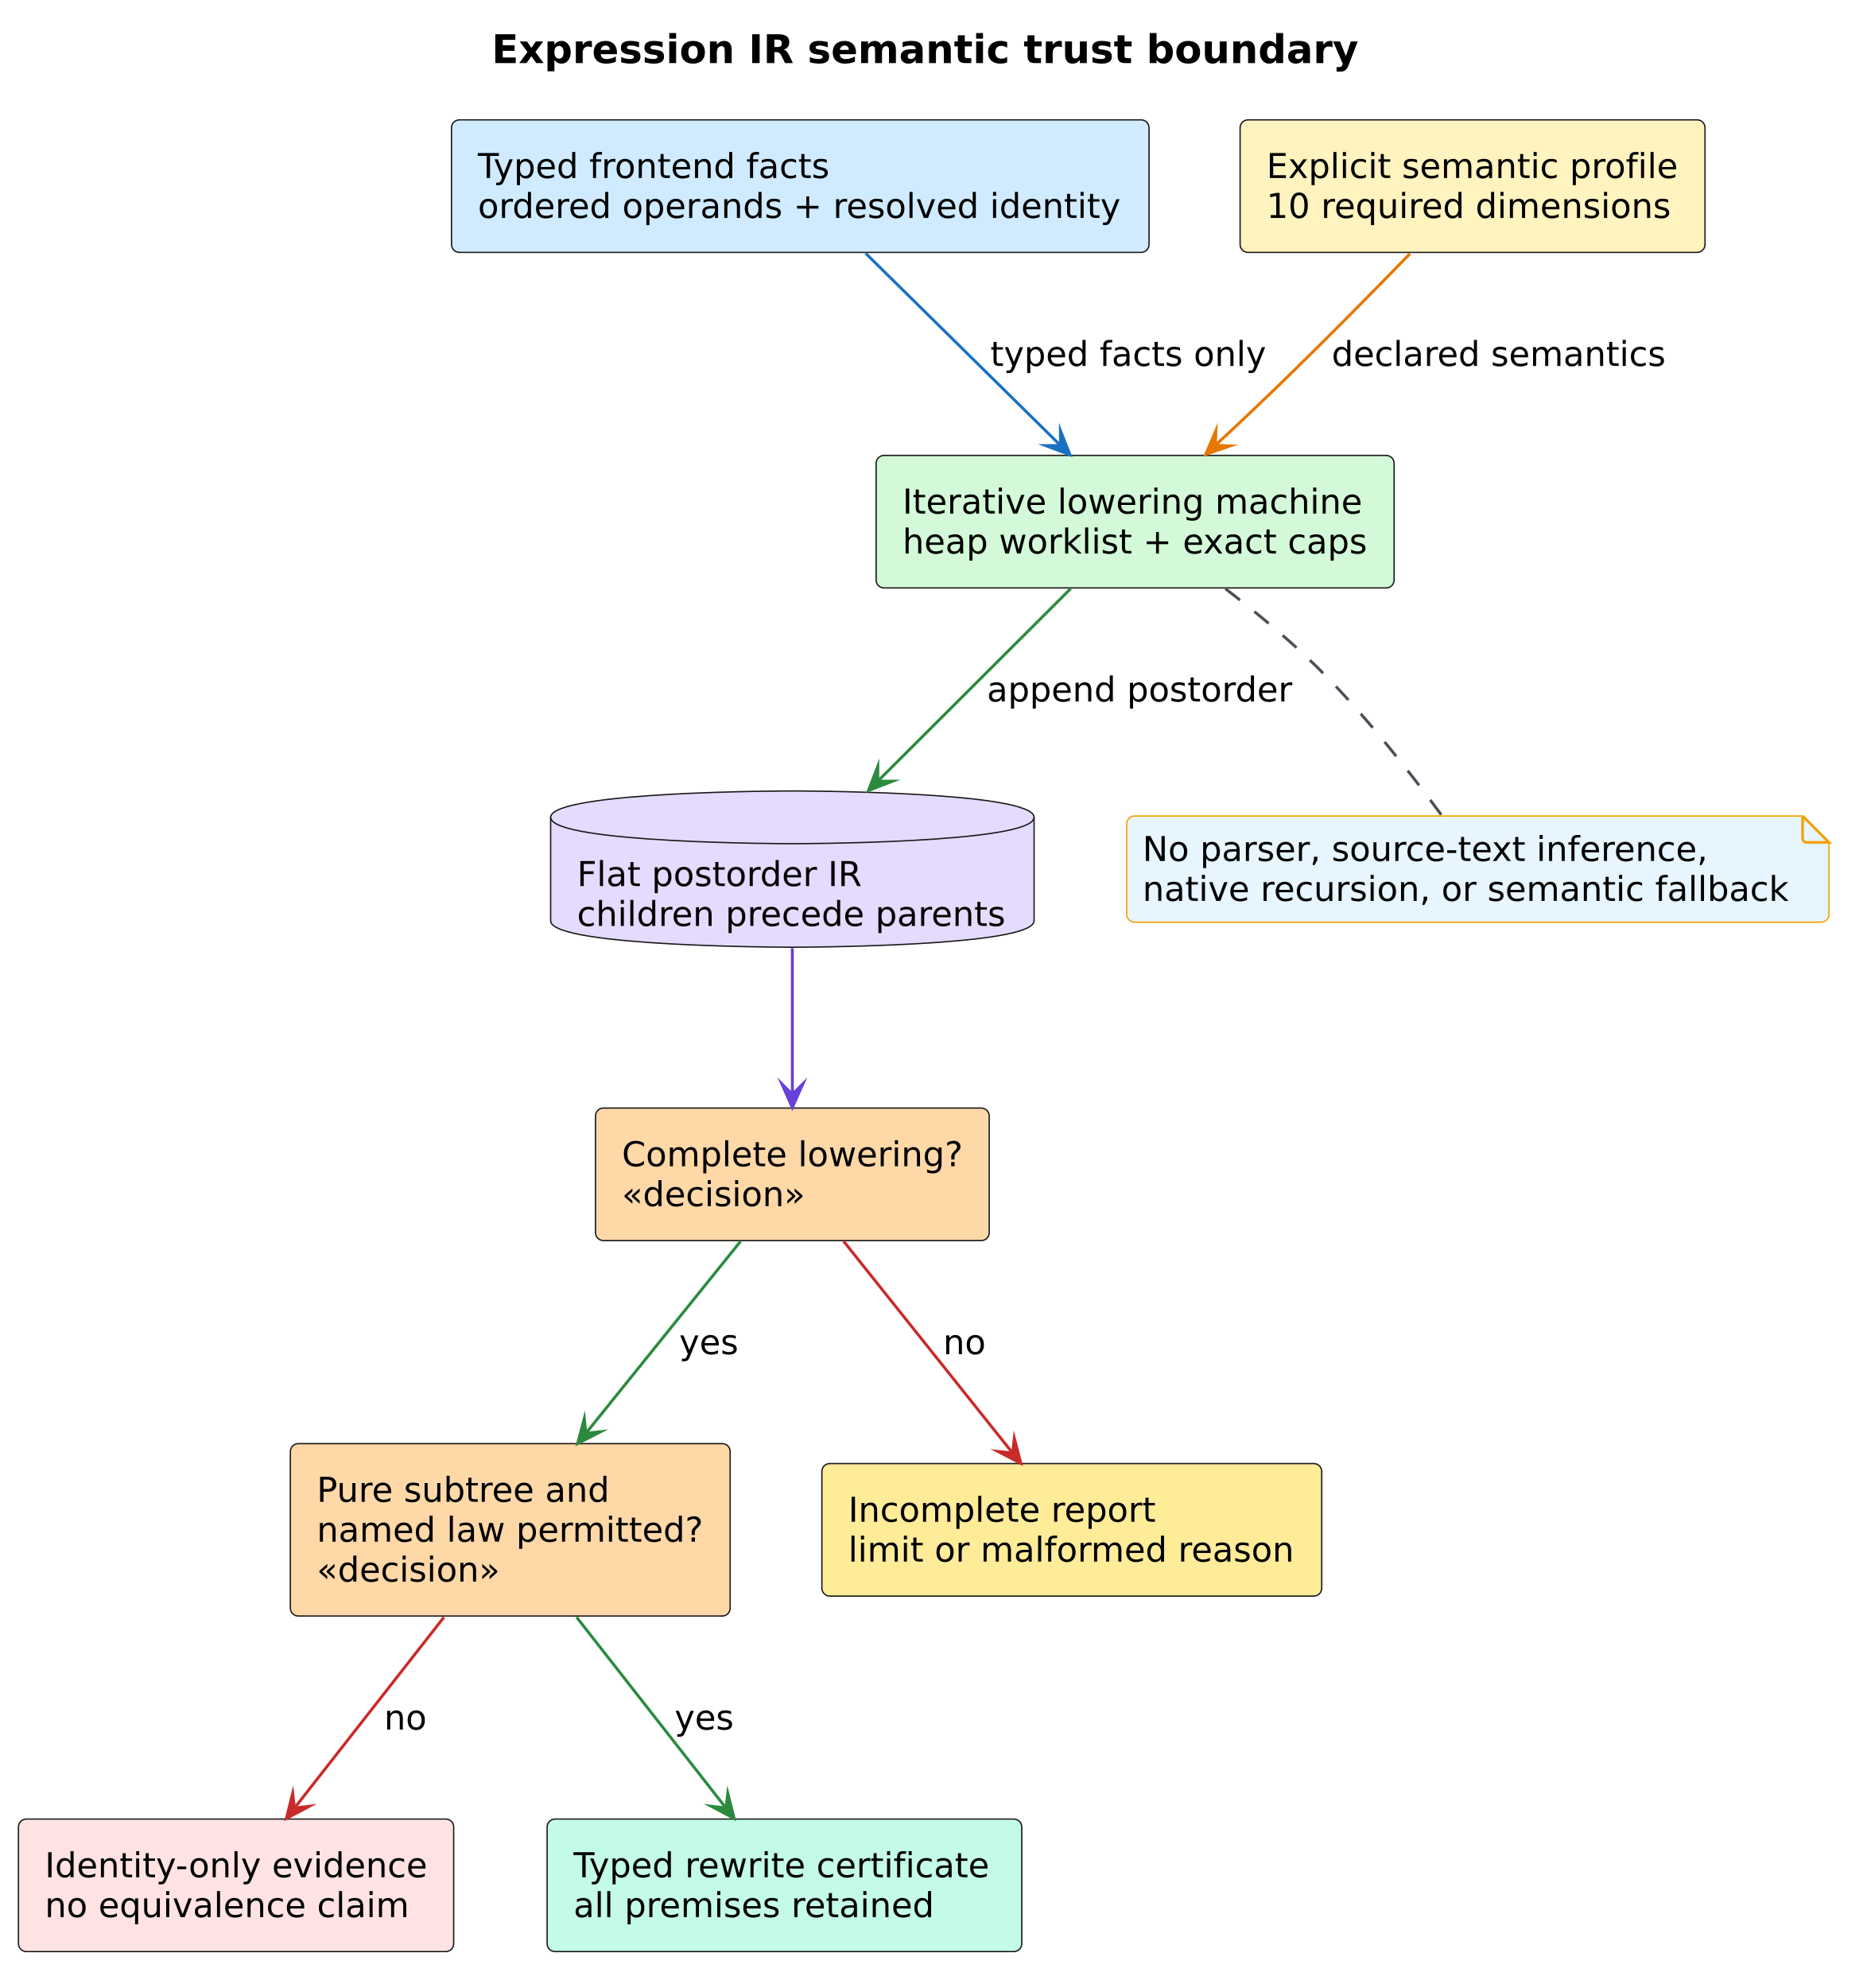
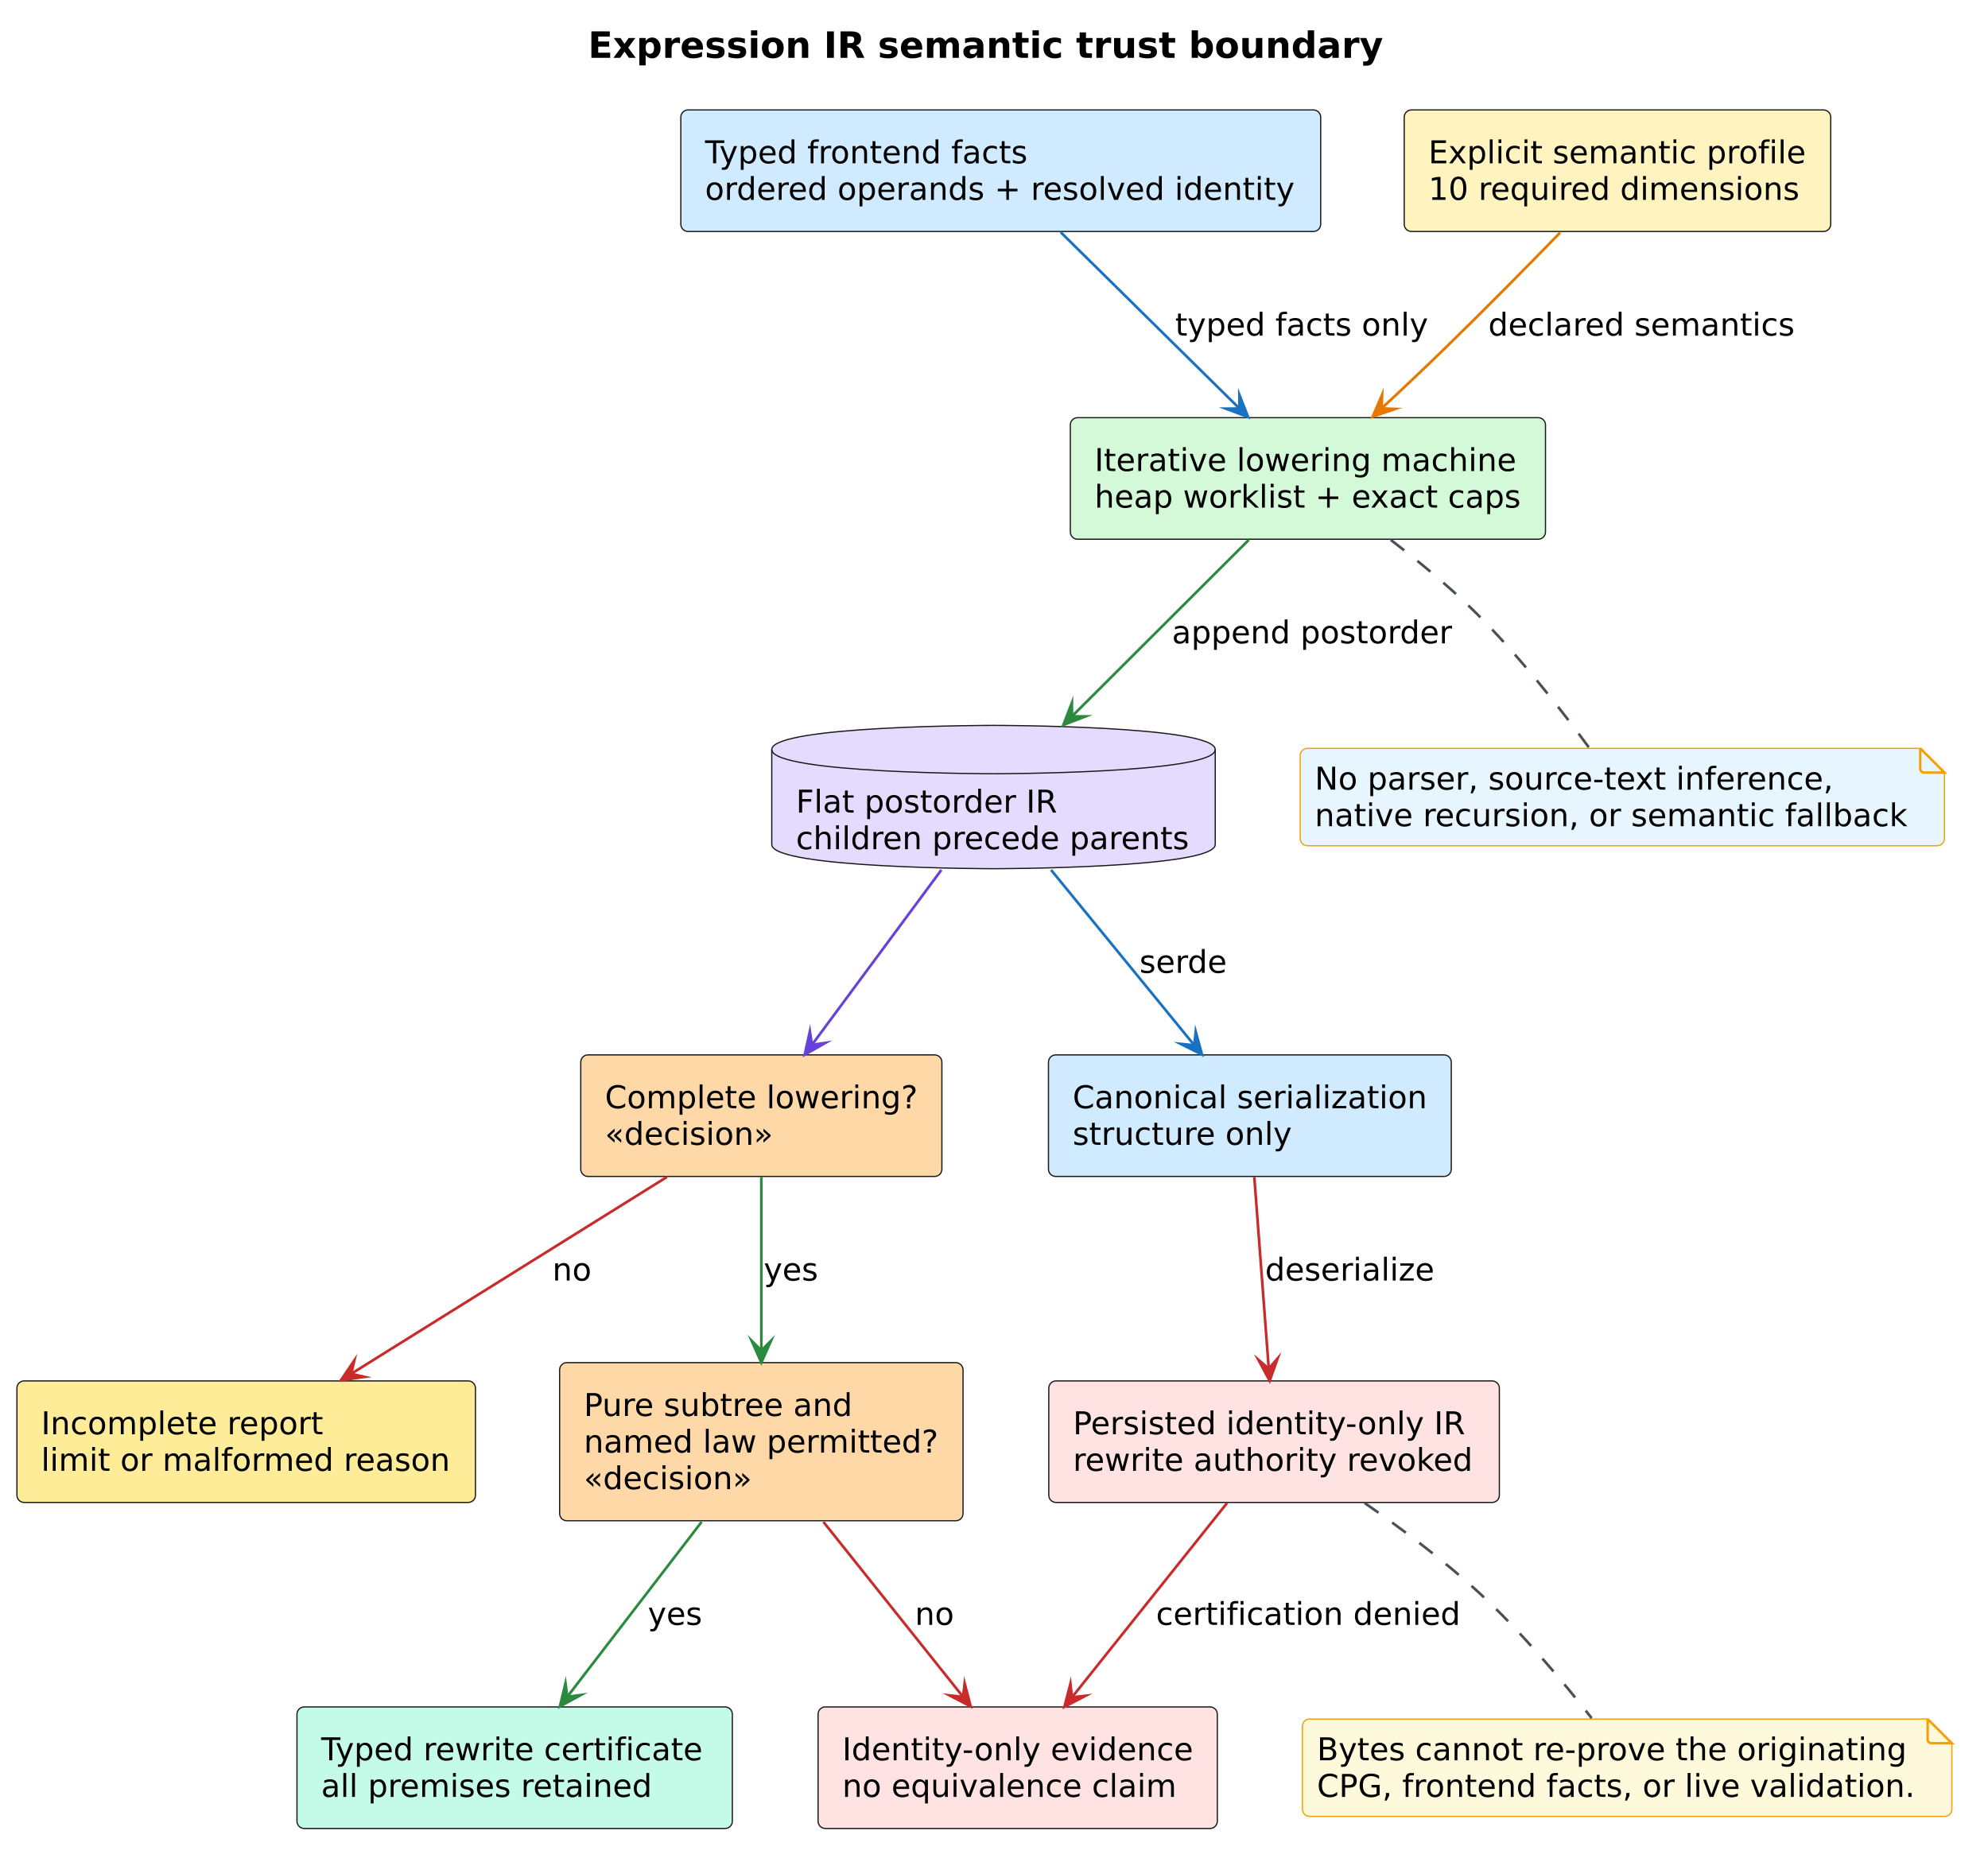
- <svg xmlns="http://www.w3.org/2000/svg" contentStyleType="text/css" data-diagram-type="DESCRIPTION" height="754px" preserveAspectRatio="none" style="width:708px;height:754px;background:#FFFFFF;" version="1.1" viewBox="0 0 708 754" width="708px" zoomAndPan="magnify">
+ <svg xmlns="http://www.w3.org/2000/svg" contentStyleType="text/css" data-diagram-type="DESCRIPTION" height="770px" preserveAspectRatio="none" style="width:822px;height:770px;background:#FFFFFF;" version="1.1" viewBox="0 0 822 770" width="822px" zoomAndPan="magnify">
  <defs />
  <g>
    <g class="title" data-source-line="2">
-       <text fill="#000000" font-family="'DejaVu Sans'" font-size="15" font-weight="700" lengthAdjust="spacing" textLength="328.748" x="186.489" y="23.923">Expression IR semantic trust boundary</text>
+       <text fill="#000000" font-family="'DejaVu Sans'" font-size="15" font-weight="700" lengthAdjust="spacing" textLength="328.748" x="243.155" y="23.923">Expression IR semantic trust boundary</text>
    </g>
    <g class="entity" data-qualified-name="Facts" data-source-line="4" id="ent0001">
-       <rect fill="#D0EBFF" height="50.266" rx="3" ry="3" style="stroke:#181818;stroke-width:0.5;" width="264.569" x="171.26" y="45.461" />
-       <text fill="#000000" font-family="'DejaVu Sans'" font-size="13" lengthAdjust="spacing" textLength="135.662" x="181.26" y="67.528">Typed frontend facts</text>
-       <text fill="#000000" font-family="'DejaVu Sans'" font-size="13" lengthAdjust="spacing" textLength="244.569" x="181.26" y="82.661">ordered operands + resolved identity</text>
+       <rect fill="#D0EBFF" height="50.266" rx="3" ry="3" style="stroke:#181818;stroke-width:0.5;" width="264.569" x="281.51" y="45.461" />
+       <text fill="#000000" font-family="'DejaVu Sans'" font-size="13" lengthAdjust="spacing" textLength="135.662" x="291.51" y="67.528">Typed frontend facts</text>
+       <text fill="#000000" font-family="'DejaVu Sans'" font-size="13" lengthAdjust="spacing" textLength="244.569" x="291.51" y="82.661">ordered operands + resolved identity</text>
    </g>
    <g class="entity" data-qualified-name="Profile" data-source-line="5" id="ent0002">
-       <rect fill="#FFF3BF" height="50.266" rx="3" ry="3" style="stroke:#181818;stroke-width:0.5;" width="176.349" x="470.37" y="45.461" />
-       <text fill="#000000" font-family="'DejaVu Sans'" font-size="13" lengthAdjust="spacing" textLength="156.349" x="480.37" y="67.528">Explicit semantic profile</text>
-       <text fill="#000000" font-family="'DejaVu Sans'" font-size="13" lengthAdjust="spacing" textLength="153.962" x="480.37" y="82.661">10 required dimensions</text>
+       <rect fill="#FFF3BF" height="50.266" rx="3" ry="3" style="stroke:#181818;stroke-width:0.5;" width="176.349" x="580.62" y="45.461" />
+       <text fill="#000000" font-family="'DejaVu Sans'" font-size="13" lengthAdjust="spacing" textLength="156.349" x="590.62" y="67.528">Explicit semantic profile</text>
+       <text fill="#000000" font-family="'DejaVu Sans'" font-size="13" lengthAdjust="spacing" textLength="153.962" x="590.62" y="82.661">10 required dimensions</text>
    </g>
    <g class="entity" data-qualified-name="Lowerer" data-source-line="6" id="ent0003">
-       <rect fill="#D3F9D8" height="50.266" rx="3" ry="3" style="stroke:#181818;stroke-width:0.5;" width="196.471" x="332.31" y="172.731" />
-       <text fill="#000000" font-family="'DejaVu Sans'" font-size="13" lengthAdjust="spacing" textLength="174.415" x="342.31" y="194.798">Iterative lowering machine</text>
-       <text fill="#000000" font-family="'DejaVu Sans'" font-size="13" lengthAdjust="spacing" textLength="176.471" x="342.31" y="209.931">heap worklist + exact caps</text>
+       <rect fill="#D3F9D8" height="50.266" rx="3" ry="3" style="stroke:#181818;stroke-width:0.5;" width="196.471" x="442.56" y="172.731" />
+       <text fill="#000000" font-family="'DejaVu Sans'" font-size="13" lengthAdjust="spacing" textLength="174.415" x="452.56" y="194.798">Iterative lowering machine</text>
+       <text fill="#000000" font-family="'DejaVu Sans'" font-size="13" lengthAdjust="spacing" textLength="176.471" x="452.56" y="209.931">heap worklist + exact caps</text>
    </g>
    <g class="entity" data-qualified-name="Arena" data-source-line="7" id="ent0004">
-       <path d="M208.86,309.991 C208.86,299.991 300.545,299.991 300.545,299.991 C300.545,299.991 392.23,299.991 392.23,309.991 L392.23,349.257 C392.23,359.257 300.545,359.257 300.545,359.257 C300.545,359.257 208.86,359.257 208.86,349.257 L208.86,309.991" fill="#E5DBFF" style="stroke:#181818;stroke-width:0.5;" />
-       <path d="M208.86,309.991 C208.86,319.991 300.545,319.991 300.545,319.991 C300.545,319.991 392.23,319.991 392.23,309.991" fill="none" style="stroke:#181818;stroke-width:0.5;" />
-       <text fill="#000000" font-family="'DejaVu Sans'" font-size="13" lengthAdjust="spacing" textLength="108.253" x="218.86" y="336.058">Flat postorder IR</text>
-       <text fill="#000000" font-family="'DejaVu Sans'" font-size="13" lengthAdjust="spacing" textLength="163.37" x="218.86" y="351.191">children precede parents</text>
+       <path d="M319.11,309.991 C319.11,299.991 410.795,299.991 410.795,299.991 C410.795,299.991 502.48,299.991 502.48,309.991 L502.48,349.257 C502.48,359.257 410.795,359.257 410.795,359.257 C410.795,359.257 319.11,359.257 319.11,349.257 L319.11,309.991" fill="#E5DBFF" style="stroke:#181818;stroke-width:0.5;" />
+       <path d="M319.11,309.991 C319.11,319.991 410.795,319.991 410.795,319.991 C410.795,319.991 502.48,319.991 502.48,309.991" fill="none" style="stroke:#181818;stroke-width:0.5;" />
+       <text fill="#000000" font-family="'DejaVu Sans'" font-size="13" lengthAdjust="spacing" textLength="108.253" x="329.11" y="336.058">Flat postorder IR</text>
+       <text fill="#000000" font-family="'DejaVu Sans'" font-size="13" lengthAdjust="spacing" textLength="163.37" x="329.11" y="351.191">children precede parents</text>
    </g>
    <g class="entity" data-qualified-name="CompletionGate" data-source-line="8" id="ent0005">
-       <rect fill="#FFD8A8" height="50.266" rx="3" ry="3" style="stroke:#181818;stroke-width:0.5;" width="149.327" x="225.88" y="420.261" />
-       <text fill="#000000" font-family="'DejaVu Sans'" font-size="13" lengthAdjust="spacing" textLength="129.327" x="235.88" y="442.328">Complete lowering?</text>
-       <text fill="#000000" font-family="'DejaVu Sans'" font-size="13" lengthAdjust="spacing" textLength="69.494" x="235.88" y="457.461">«decision»</text>
+       <rect fill="#FFD8A8" height="50.266" rx="3" ry="3" style="stroke:#181818;stroke-width:0.5;" width="149.327" x="240.13" y="436.261" />
+       <text fill="#000000" font-family="'DejaVu Sans'" font-size="13" lengthAdjust="spacing" textLength="129.327" x="250.13" y="458.328">Complete lowering?</text>
+       <text fill="#000000" font-family="'DejaVu Sans'" font-size="13" lengthAdjust="spacing" textLength="69.494" x="250.13" y="473.461">«decision»</text>
    </g>
    <g class="entity" data-qualified-name="EligibilityGate" data-source-line="9" id="ent0006">
-       <rect fill="#FFD8A8" height="65.398" rx="3" ry="3" style="stroke:#181818;stroke-width:0.5;" width="166.809" x="110.14" y="547.531" />
-       <text fill="#000000" font-family="'DejaVu Sans'" font-size="13" lengthAdjust="spacing" textLength="111.846" x="120.14" y="569.598">Pure subtree and</text>
-       <text fill="#000000" font-family="'DejaVu Sans'" font-size="13" lengthAdjust="spacing" textLength="146.809" x="120.14" y="584.731">named law permitted?</text>
-       <text fill="#000000" font-family="'DejaVu Sans'" font-size="13" lengthAdjust="spacing" textLength="69.494" x="120.14" y="599.864">«decision»</text>
+       <rect fill="#FFD8A8" height="65.398" rx="3" ry="3" style="stroke:#181818;stroke-width:0.5;" width="166.809" x="231.39" y="563.531" />
+       <text fill="#000000" font-family="'DejaVu Sans'" font-size="13" lengthAdjust="spacing" textLength="111.846" x="241.39" y="585.598">Pure subtree and</text>
+       <text fill="#000000" font-family="'DejaVu Sans'" font-size="13" lengthAdjust="spacing" textLength="146.809" x="241.39" y="600.731">named law permitted?</text>
+       <text fill="#000000" font-family="'DejaVu Sans'" font-size="13" lengthAdjust="spacing" textLength="69.494" x="241.39" y="615.864">«decision»</text>
    </g>
    <g class="entity" data-qualified-name="Identity" data-source-line="10" id="ent0007">
-       <rect fill="#FFE3E3" height="50.266" rx="3" ry="3" style="stroke:#181818;stroke-width:0.5;" width="165.082" x="7" y="689.921" />
-       <text fill="#000000" font-family="'DejaVu Sans'" font-size="13" lengthAdjust="spacing" textLength="145.082" x="17" y="711.988">Identity-only evidence</text>
-       <text fill="#000000" font-family="'DejaVu Sans'" font-size="13" lengthAdjust="spacing" textLength="138.214" x="17" y="727.121">no equivalence claim</text>
+       <rect fill="#FFE3E3" height="50.266" rx="3" ry="3" style="stroke:#181818;stroke-width:0.5;" width="165.082" x="338.26" y="705.921" />
+       <text fill="#000000" font-family="'DejaVu Sans'" font-size="13" lengthAdjust="spacing" textLength="145.082" x="348.26" y="727.988">Identity-only evidence</text>
+       <text fill="#000000" font-family="'DejaVu Sans'" font-size="13" lengthAdjust="spacing" textLength="138.214" x="348.26" y="743.121">no equivalence claim</text>
    </g>
    <g class="entity" data-qualified-name="Certificate" data-source-line="11" id="ent0008">
-       <rect fill="#C3FAE8" height="50.266" rx="3" ry="3" style="stroke:#181818;stroke-width:0.5;" width="180.024" x="207.53" y="689.921" />
-       <text fill="#000000" font-family="'DejaVu Sans'" font-size="13" lengthAdjust="spacing" textLength="160.024" x="217.53" y="711.988">Typed rewrite certificate</text>
-       <text fill="#000000" font-family="'DejaVu Sans'" font-size="13" lengthAdjust="spacing" textLength="137.376" x="217.53" y="727.121">all premises retained</text>
+       <rect fill="#C3FAE8" height="50.266" rx="3" ry="3" style="stroke:#181818;stroke-width:0.5;" width="180.024" x="122.79" y="705.921" />
+       <text fill="#000000" font-family="'DejaVu Sans'" font-size="13" lengthAdjust="spacing" textLength="160.024" x="132.79" y="727.988">Typed rewrite certificate</text>
+       <text fill="#000000" font-family="'DejaVu Sans'" font-size="13" lengthAdjust="spacing" textLength="137.376" x="132.79" y="743.121">all premises retained</text>
    </g>
    <g class="entity" data-qualified-name="Incomplete" data-source-line="12" id="ent0009">
-       <rect fill="#FFEC99" height="50.266" rx="3" ry="3" style="stroke:#181818;stroke-width:0.5;" width="189.597" x="311.74" y="555.091" />
-       <text fill="#000000" font-family="'DejaVu Sans'" font-size="13" lengthAdjust="spacing" textLength="116.918" x="321.74" y="577.158">Incomplete report</text>
-       <text fill="#000000" font-family="'DejaVu Sans'" font-size="13" lengthAdjust="spacing" textLength="169.597" x="321.74" y="592.291">limit or malformed reason</text>
+       <rect fill="#FFEC99" height="50.266" rx="3" ry="3" style="stroke:#181818;stroke-width:0.5;" width="189.597" x="7" y="571.091" />
+       <text fill="#000000" font-family="'DejaVu Sans'" font-size="13" lengthAdjust="spacing" textLength="116.918" x="17" y="593.158">Incomplete report</text>
+       <text fill="#000000" font-family="'DejaVu Sans'" font-size="13" lengthAdjust="spacing" textLength="169.597" x="17" y="608.291">limit or malformed reason</text>
    </g>
-     <g class="entity" data-qualified-name="GMN18" data-source-line="24" id="ent0019">
-       <path d="M427.35,312.491 L427.35,346.757 A3,3 0 0 0 430.35,349.757 L690.725,349.757 A3,3 0 0 0 693.725,346.757 L693.725,319.491 L683.725,309.491 L430.35,309.491 A3,3 0 0 0 427.35,312.491" fill="#E7F5FF" style="stroke:#F59F00;stroke-width:0.5;" />
-       <path d="M683.725,309.491 L683.725,317.991 A1.5,1.5 0 0 0 685.225,319.491 L693.725,319.491 L683.725,309.491" fill="#E7F5FF" style="stroke:#F59F00;stroke-width:1;" />
-       <text fill="#000000" font-family="'DejaVu Sans'" font-size="13" lengthAdjust="spacing" textLength="215.205" x="433.35" y="326.558">No parser, source-text inference,</text>
-       <text fill="#000000" font-family="'DejaVu Sans'" font-size="13" lengthAdjust="spacing" textLength="245.375" x="433.35" y="341.691">native recursion, or semantic fallback</text>
+     <g class="entity" data-qualified-name="Serialization" data-source-line="13" id="ent0010">
+       <rect fill="#D0EBFF" height="50.266" rx="3" ry="3" style="stroke:#181818;stroke-width:0.5;" width="166.555" x="433.52" y="436.261" />
+       <text fill="#000000" font-family="'DejaVu Sans'" font-size="13" lengthAdjust="spacing" textLength="146.555" x="443.52" y="458.328">Canonical serialization</text>
+       <text fill="#000000" font-family="'DejaVu Sans'" font-size="13" lengthAdjust="spacing" textLength="90.911" x="443.52" y="473.461">structure only</text>
    </g>
-     <g class="link" data-entity-1="ent0001" data-entity-2="ent0003" data-link-type="dependency" data-source-line="14" id="lnk10">
-       <path d="M328.33,96.051 C350.71,118.121 379.9,146.91 402.26,168.96" fill="none" id="Facts-to-Lowerer" style="stroke:#1971C2;stroke-width:1.1;" />
-       <polygon fill="#1971C2" points="405.82,172.471,402.22,163.304,402.26,168.96,396.603,169,405.82,172.471" style="stroke:#1971C2;stroke-width:1.1;stroke-linejoin:miter;stroke-miterlimit:10;" />
-       <text fill="#000000" font-family="'DejaVu Sans'" font-size="13" lengthAdjust="spacing" textLength="104.616" x="375.64" y="138.798">typed facts only</text>
+     <g class="entity" data-qualified-name="Persisted" data-source-line="14" id="ent0011">
+       <rect fill="#FFE3E3" height="50.266" rx="3" ry="3" style="stroke:#181818;stroke-width:0.5;" width="186.302" x="433.65" y="571.091" />
+       <text fill="#000000" font-family="'DejaVu Sans'" font-size="13" lengthAdjust="spacing" textLength="162.608" x="443.65" y="593.158">Persisted identity-only IR</text>
+       <text fill="#000000" font-family="'DejaVu Sans'" font-size="13" lengthAdjust="spacing" textLength="166.302" x="443.65" y="608.291">rewrite authority revoked</text>
    </g>
-     <g class="link" data-entity-1="ent0002" data-entity-2="ent0003" data-link-type="dependency" data-source-line="15" id="lnk11">
-       <path d="M534.82,96.211 C521.38,110.031 504.18,127.501 488.54,142.731 C478.48,152.531 470.885,159.719 460.995,168.899" fill="none" id="Profile-to-Lowerer" style="stroke:#E67700;stroke-width:1.1;" />
-       <polygon fill="#E67700" points="457.33,172.301,466.648,169.11,460.995,168.899,461.205,163.246,457.33,172.301" style="stroke:#E67700;stroke-width:1.1;stroke-linejoin:miter;stroke-miterlimit:10;" />
-       <text fill="#000000" font-family="'DejaVu Sans'" font-size="13" lengthAdjust="spacing" textLength="126.972" x="505.11" y="138.798">declared semantics</text>
+     <g class="entity" data-qualified-name="GMN23" data-source-line="29" id="ent0024">
+       <path d="M537.61,312.491 L537.61,346.757 A3,3 0 0 0 540.61,349.757 L800.985,349.757 A3,3 0 0 0 803.985,346.757 L803.985,319.491 L793.985,309.491 L540.61,309.491 A3,3 0 0 0 537.61,312.491" fill="#E7F5FF" style="stroke:#F59F00;stroke-width:0.5;" />
+       <path d="M793.985,309.491 L793.985,317.991 A1.5,1.5 0 0 0 795.485,319.491 L803.985,319.491 L793.985,309.491" fill="#E7F5FF" style="stroke:#F59F00;stroke-width:1;" />
+       <text fill="#000000" font-family="'DejaVu Sans'" font-size="13" lengthAdjust="spacing" textLength="215.205" x="543.61" y="326.558">No parser, source-text inference,</text>
+       <text fill="#000000" font-family="'DejaVu Sans'" font-size="13" lengthAdjust="spacing" textLength="245.375" x="543.61" y="341.691">native recursion, or semantic fallback</text>
    </g>
-     <g class="link" data-entity-1="ent0003" data-entity-2="ent0004" data-link-type="dependency" data-source-line="16" id="lnk12">
-       <path d="M406.09,223.271 C384.32,245.001 355.979,273.288 332.959,296.269" fill="none" id="Lowerer-to-Arena" style="stroke:#2B8A3E;stroke-width:1.1;" />
-       <polygon fill="#2B8A3E" points="329.42,299.801,338.615,296.273,332.959,296.269,332.964,290.612,329.42,299.801" style="stroke:#2B8A3E;stroke-width:1.1;stroke-linejoin:miter;stroke-miterlimit:10;" />
-       <text fill="#000000" font-family="'DejaVu Sans'" font-size="13" lengthAdjust="spacing" textLength="116.061" x="374.32" y="266.058">append postorder</text>
+     <g class="entity" data-qualified-name="GMN26" data-source-line="34" id="ent0027">
+       <path d="M538.53,713.921 L538.53,748.187 A3,3 0 0 0 541.53,751.187 L804.057,751.187 A3,3 0 0 0 807.057,748.187 L807.057,720.921 L797.057,710.921 L541.53,710.921 A3,3 0 0 0 538.53,713.921" fill="#FFF9DB" style="stroke:#F59F00;stroke-width:0.5;" />
+       <path d="M797.057,710.921 L797.057,719.421 A1.5,1.5 0 0 0 798.557,720.921 L807.057,720.921 L797.057,710.921" fill="#FFF9DB" style="stroke:#F59F00;stroke-width:1;" />
+       <text fill="#000000" font-family="'DejaVu Sans'" font-size="13" lengthAdjust="spacing" textLength="244.442" x="544.53" y="727.988">Bytes cannot re-prove the originating</text>
+       <text fill="#000000" font-family="'DejaVu Sans'" font-size="13" lengthAdjust="spacing" textLength="247.527" x="544.53" y="743.121">CPG, frontend facts, or live validation.</text>
    </g>
-     <g class="link" data-entity-1="ent0004" data-entity-2="ent0005" data-link-type="dependency" data-source-line="17" id="lnk13">
-       <path d="M300.54,359.631 C300.54,378.331 300.54,397.361 300.54,415.061" fill="none" id="Arena-to-CompletionGate" style="stroke:#6741D9;stroke-width:1.1;" />
-       <polygon fill="#6741D9" points="300.54,420.061,304.54,411.061,300.54,415.061,296.54,411.061,300.54,420.061" style="stroke:#6741D9;stroke-width:1.1;stroke-linejoin:miter;stroke-miterlimit:10;" />
+     <g class="link" data-entity-1="ent0001" data-entity-2="ent0003" data-link-type="dependency" data-source-line="16" id="lnk12">
+       <path d="M438.59,96.051 C460.96,118.121 490.15,146.91 512.51,168.96" fill="none" id="Facts-to-Lowerer" style="stroke:#1971C2;stroke-width:1.1;" />
+       <polygon fill="#1971C2" points="516.07,172.471,512.47,163.304,512.51,168.96,506.853,169,516.07,172.471" style="stroke:#1971C2;stroke-width:1.1;stroke-linejoin:miter;stroke-miterlimit:10;" />
+       <text fill="#000000" font-family="'DejaVu Sans'" font-size="13" lengthAdjust="spacing" textLength="104.616" x="485.9" y="138.798">typed facts only</text>
    </g>
-     <g class="link" data-entity-1="ent0005" data-entity-2="ent0006" data-link-type="dependency" data-source-line="18" id="lnk14">
-       <path d="M280.92,470.761 C263.54,492.331 241.207,520.058 222.237,543.598" fill="none" id="CompletionGate-to-EligibilityGate" style="stroke:#2B8A3E;stroke-width:1.1;" />
-       <polygon fill="#2B8A3E" points="219.1,547.491,227.862,542.993,222.237,543.598,221.633,537.973,219.1,547.491" style="stroke:#2B8A3E;stroke-width:1.1;stroke-linejoin:miter;stroke-miterlimit:10;" />
-       <text fill="#000000" font-family="'DejaVu Sans'" font-size="13" lengthAdjust="spacing" textLength="22.464" x="257.62" y="513.598">yes</text>
+     <g class="link" data-entity-1="ent0002" data-entity-2="ent0003" data-link-type="dependency" data-source-line="17" id="lnk13">
+       <path d="M645.08,96.211 C631.64,110.031 614.44,127.501 598.8,142.731 C588.73,152.531 581.145,159.719 571.255,168.899" fill="none" id="Profile-to-Lowerer" style="stroke:#E67700;stroke-width:1.1;" />
+       <polygon fill="#E67700" points="567.59,172.301,576.908,169.11,571.255,168.899,571.465,163.246,567.59,172.301" style="stroke:#E67700;stroke-width:1.1;stroke-linejoin:miter;stroke-miterlimit:10;" />
+       <text fill="#000000" font-family="'DejaVu Sans'" font-size="13" lengthAdjust="spacing" textLength="126.972" x="615.36" y="138.798">declared semantics</text>
    </g>
-     <g class="link" data-entity-1="ent0005" data-entity-2="ent0009" data-link-type="dependency" data-source-line="19" id="lnk15">
-       <path d="M319.98,470.761 C339.11,494.721 365.022,527.192 384.102,551.112" fill="none" id="CompletionGate-to-Incomplete" style="stroke:#C92A2A;stroke-width:1.1;" />
-       <polygon fill="#C92A2A" points="387.22,555.021,384.735,545.491,384.102,551.112,378.481,550.479,387.22,555.021" style="stroke:#C92A2A;stroke-width:1.1;stroke-linejoin:miter;stroke-miterlimit:10;" />
-       <text fill="#000000" font-family="'DejaVu Sans'" font-size="13" lengthAdjust="spacing" textLength="16.193" x="357.72" y="513.598">no</text>
+     <g class="link" data-entity-1="ent0003" data-entity-2="ent0004" data-link-type="dependency" data-source-line="18" id="lnk14">
+       <path d="M516.35,223.271 C494.58,245.001 466.239,273.288 443.219,296.269" fill="none" id="Lowerer-to-Arena" style="stroke:#2B8A3E;stroke-width:1.1;" />
+       <polygon fill="#2B8A3E" points="439.68,299.801,448.875,296.273,443.219,296.269,443.224,290.612,439.68,299.801" style="stroke:#2B8A3E;stroke-width:1.1;stroke-linejoin:miter;stroke-miterlimit:10;" />
+       <text fill="#000000" font-family="'DejaVu Sans'" font-size="13" lengthAdjust="spacing" textLength="116.061" x="484.58" y="266.058">append postorder</text>
    </g>
-     <g class="link" data-entity-1="ent0006" data-entity-2="ent0008" data-link-type="dependency" data-source-line="20" id="lnk16">
-       <path d="M218.72,613.381 C237.11,636.881 258.587,664.314 275.377,685.754" fill="none" id="EligibilityGate-to-Certificate" style="stroke:#2B8A3E;stroke-width:1.1;" />
-       <polygon fill="#2B8A3E" points="278.46,689.691,276.06,680.139,275.377,685.754,269.762,685.071,278.46,689.691" style="stroke:#2B8A3E;stroke-width:1.1;stroke-linejoin:miter;stroke-miterlimit:10;" />
-       <text fill="#000000" font-family="'DejaVu Sans'" font-size="13" lengthAdjust="spacing" textLength="22.464" x="255.86" y="655.988">yes</text>
+     <g class="link" data-entity-1="ent0004" data-entity-2="ent0005" data-link-type="dependency" data-source-line="19" id="lnk15">
+       <path d="M389.25,359.751 C372.23,382.761 351.714,410.491 335.704,432.131" fill="none" id="Arena-to-CompletionGate" style="stroke:#6741D9;stroke-width:1.1;" />
+       <polygon fill="#6741D9" points="332.73,436.151,341.298,431.295,335.704,432.131,334.867,426.537,332.73,436.151" style="stroke:#6741D9;stroke-width:1.1;stroke-linejoin:miter;stroke-miterlimit:10;" />
    </g>
-     <g class="link" data-entity-1="ent0006" data-entity-2="ent0007" data-link-type="dependency" data-source-line="21" id="lnk17">
-       <path d="M168.37,613.381 C149.97,636.881 128.493,664.314 111.703,685.754" fill="none" id="EligibilityGate-to-Identity" style="stroke:#C92A2A;stroke-width:1.1;" />
-       <polygon fill="#C92A2A" points="108.62,689.691,117.318,685.071,111.703,685.754,111.02,680.139,108.62,689.691" style="stroke:#C92A2A;stroke-width:1.1;stroke-linejoin:miter;stroke-miterlimit:10;" />
-       <text fill="#000000" font-family="'DejaVu Sans'" font-size="13" lengthAdjust="spacing" textLength="16.193" x="145.66" y="655.988">no</text>
+     <g class="link" data-entity-1="ent0005" data-entity-2="ent0006" data-link-type="dependency" data-source-line="20" id="lnk16">
+       <path d="M314.8,486.761 C314.8,508.331 314.8,534.951 314.8,558.491" fill="none" id="CompletionGate-to-EligibilityGate" style="stroke:#2B8A3E;stroke-width:1.1;" />
+       <polygon fill="#2B8A3E" points="314.8,563.491,318.8,554.491,314.8,558.491,310.8,554.491,314.8,563.491" style="stroke:#2B8A3E;stroke-width:1.1;stroke-linejoin:miter;stroke-miterlimit:10;" />
+       <text fill="#000000" font-family="'DejaVu Sans'" font-size="13" lengthAdjust="spacing" textLength="22.464" x="315.8" y="529.598">yes</text>
    </g>
-     <g class="link" data-entity-1="ent0003" data-entity-2="ent0019" data-link-type="association" data-source-line="24" id="lnk20">
-       <path d="M464.81,223.291 C476.32,232.131 488.92,242.511 499.54,252.991 C517.43,270.651 535.16,293.371 546.86,309.291" fill="none" id="Lowerer-GMN18" style="stroke:#495057;stroke-width:1.1;stroke-dasharray:7,7;" />
+     <g class="link" data-entity-1="ent0005" data-entity-2="ent0009" data-link-type="dependency" data-source-line="21" id="lnk17">
+       <path d="M275.73,486.761 C237.42,510.651 183.573,544.236 145.223,568.146" fill="none" id="CompletionGate-to-Incomplete" style="stroke:#C92A2A;stroke-width:1.1;" />
+       <polygon fill="#C92A2A" points="140.98,570.791,150.733,569.424,145.223,568.146,146.501,562.635,140.98,570.791" style="stroke:#C92A2A;stroke-width:1.1;stroke-linejoin:miter;stroke-miterlimit:10;" />
+       <text fill="#000000" font-family="'DejaVu Sans'" font-size="13" lengthAdjust="spacing" textLength="16.193" x="228.38" y="529.598">no</text>
+     </g>
+     <g class="link" data-entity-1="ent0006" data-entity-2="ent0008" data-link-type="dependency" data-source-line="22" id="lnk18">
+       <path d="M290.11,629.381 C272.07,652.881 251.026,680.286 234.556,701.726" fill="none" id="EligibilityGate-to-Certificate" style="stroke:#2B8A3E;stroke-width:1.1;" />
+       <polygon fill="#2B8A3E" points="231.51,705.691,240.165,700.99,234.556,701.726,233.821,696.117,231.51,705.691" style="stroke:#2B8A3E;stroke-width:1.1;stroke-linejoin:miter;stroke-miterlimit:10;" />
+       <text fill="#000000" font-family="'DejaVu Sans'" font-size="13" lengthAdjust="spacing" textLength="22.464" x="267.86" y="671.988">yes</text>
+     </g>
+     <g class="link" data-entity-1="ent0006" data-entity-2="ent0007" data-link-type="dependency" data-source-line="23" id="lnk19">
+       <path d="M340.46,629.381 C359.21,652.881 381.121,680.343 398.231,701.783" fill="none" id="EligibilityGate-to-Identity" style="stroke:#C92A2A;stroke-width:1.1;" />
+       <polygon fill="#C92A2A" points="401.35,705.691,398.863,696.161,398.231,701.783,392.61,701.151,401.35,705.691" style="stroke:#C92A2A;stroke-width:1.1;stroke-linejoin:miter;stroke-miterlimit:10;" />
+       <text fill="#000000" font-family="'DejaVu Sans'" font-size="13" lengthAdjust="spacing" textLength="16.193" x="378.29" y="671.988">no</text>
+     </g>
+     <g class="link" data-entity-1="ent0004" data-entity-2="ent0010" data-link-type="dependency" data-source-line="24" id="lnk20">
+       <path d="M434.59,359.751 C453.39,382.761 476.156,410.639 493.837,432.279" fill="none" id="Arena-to-Serialization" style="stroke:#1971C2;stroke-width:1.1;" />
+       <polygon fill="#1971C2" points="497,436.151,494.403,426.651,493.837,432.279,488.208,431.712,497,436.151" style="stroke:#1971C2;stroke-width:1.1;stroke-linejoin:miter;stroke-miterlimit:10;" />
+       <text fill="#000000" font-family="'DejaVu Sans'" font-size="13" lengthAdjust="spacing" textLength="36.366" x="471.14" y="402.328">serde</text>
+     </g>
+     <g class="link" data-entity-1="ent0010" data-entity-2="ent0011" data-link-type="dependency" data-source-line="25" id="lnk21">
+       <path d="M518.63,486.761 C520.44,510.721 522.805,542.115 524.605,566.035" fill="none" id="Serialization-to-Persisted" style="stroke:#C92A2A;stroke-width:1.1;" />
+       <polygon fill="#C92A2A" points="524.98,571.021,528.293,561.746,524.605,566.035,520.316,562.346,524.98,571.021" style="stroke:#C92A2A;stroke-width:1.1;stroke-linejoin:miter;stroke-miterlimit:10;" />
+       <text fill="#000000" font-family="'DejaVu Sans'" font-size="13" lengthAdjust="spacing" textLength="69.989" x="523.1" y="529.598">deserialize</text>
+     </g>
+     <g class="link" data-entity-1="ent0011" data-entity-2="ent0007" data-link-type="dependency" data-source-line="26" id="lnk22">
+       <path d="M507.36,621.591 C488.23,645.561 462.318,678.022 443.238,701.942" fill="none" id="Persisted-to-Identity" style="stroke:#C92A2A;stroke-width:1.1;" />
+       <polygon fill="#C92A2A" points="440.12,705.851,448.859,701.309,443.238,701.942,442.605,696.321,440.12,705.851" style="stroke:#C92A2A;stroke-width:1.1;stroke-linejoin:miter;stroke-miterlimit:10;" />
+       <text fill="#000000" font-family="'DejaVu Sans'" font-size="13" lengthAdjust="spacing" textLength="125.887" x="477.98" y="671.988">certification denied</text>
+     </g>
+     <g class="link" data-entity-1="ent0003" data-entity-2="ent0024" data-link-type="association" data-source-line="29" id="lnk25">
+       <path d="M575.07,223.291 C586.58,232.131 599.18,242.511 609.8,252.991 C627.69,270.651 645.42,293.371 657.11,309.291" fill="none" id="Lowerer-GMN23" style="stroke:#495057;stroke-width:1.1;stroke-dasharray:7,7;" />
+     </g>
+     <g class="link" data-entity-1="ent0011" data-entity-2="ent0027" data-link-type="association" data-source-line="34" id="lnk28">
+       <path d="M564.24,621.561 C579.61,632.261 597.19,645.451 611.8,658.921 C629.14,674.921 646.41,695.611 658.12,710.551" fill="none" id="Persisted-GMN26" style="stroke:#495057;stroke-width:1.1;stroke-dasharray:7,7;" />
    </g>
  </g>
</svg>
